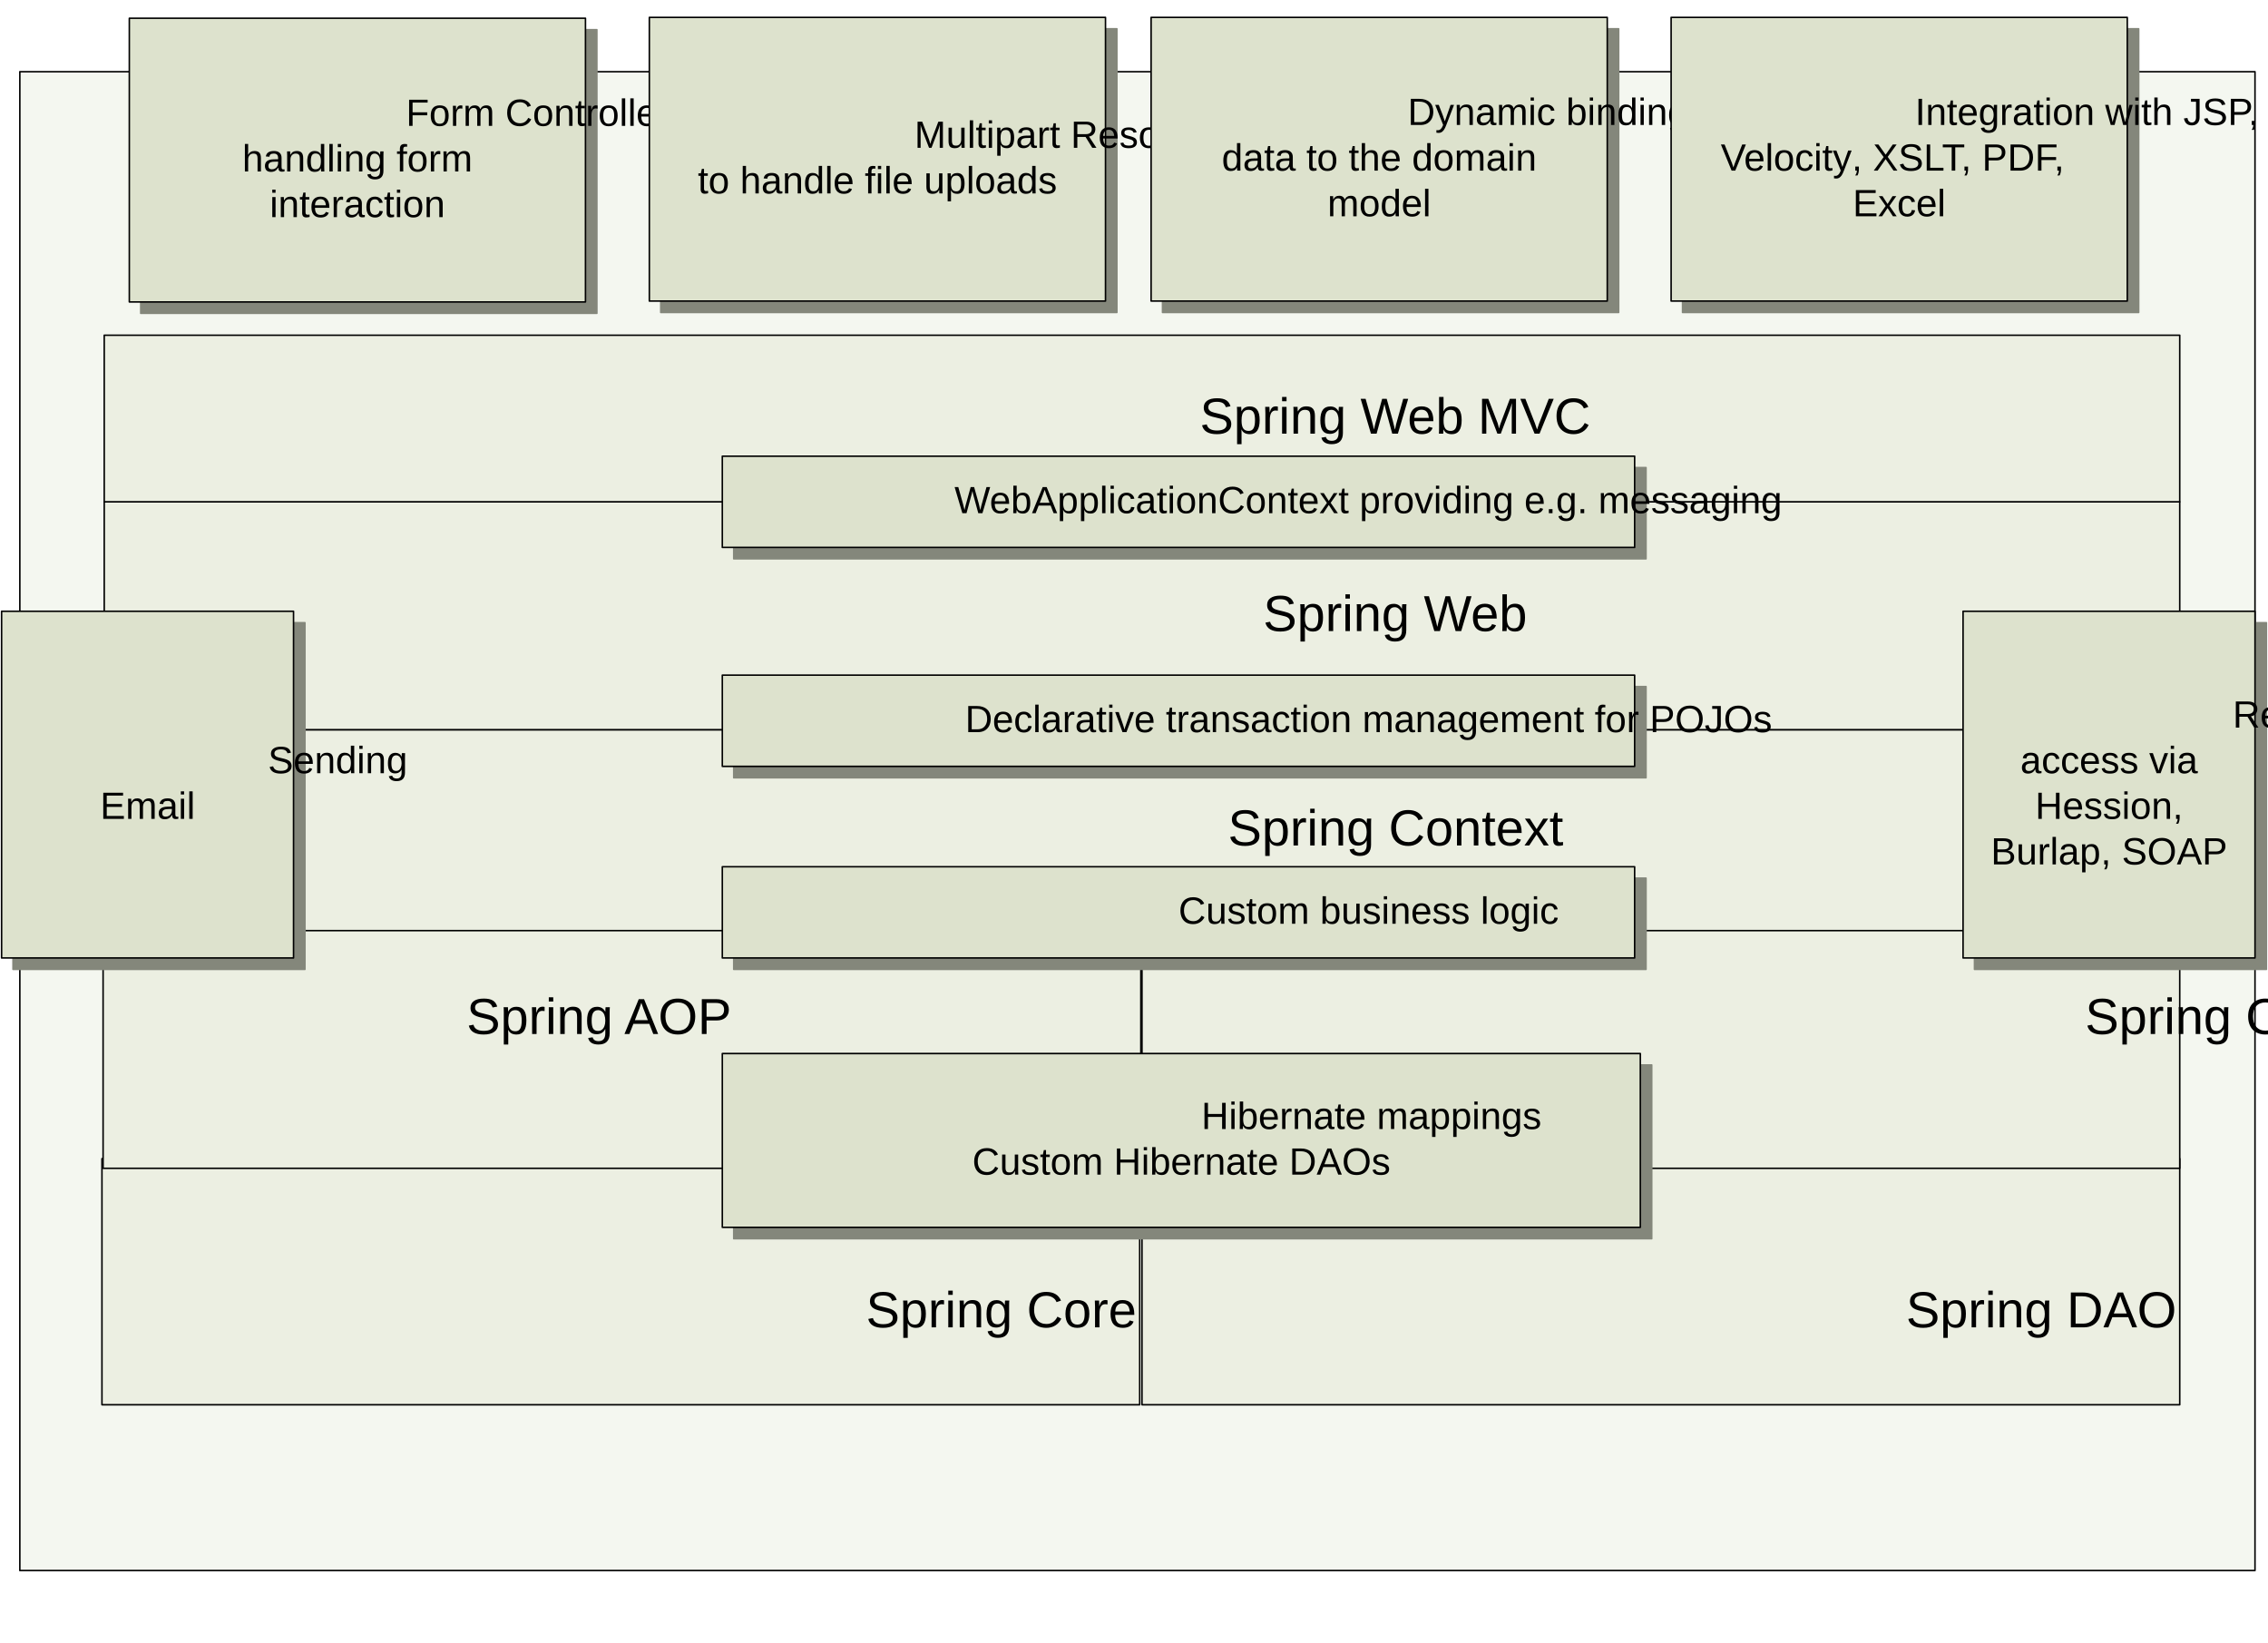
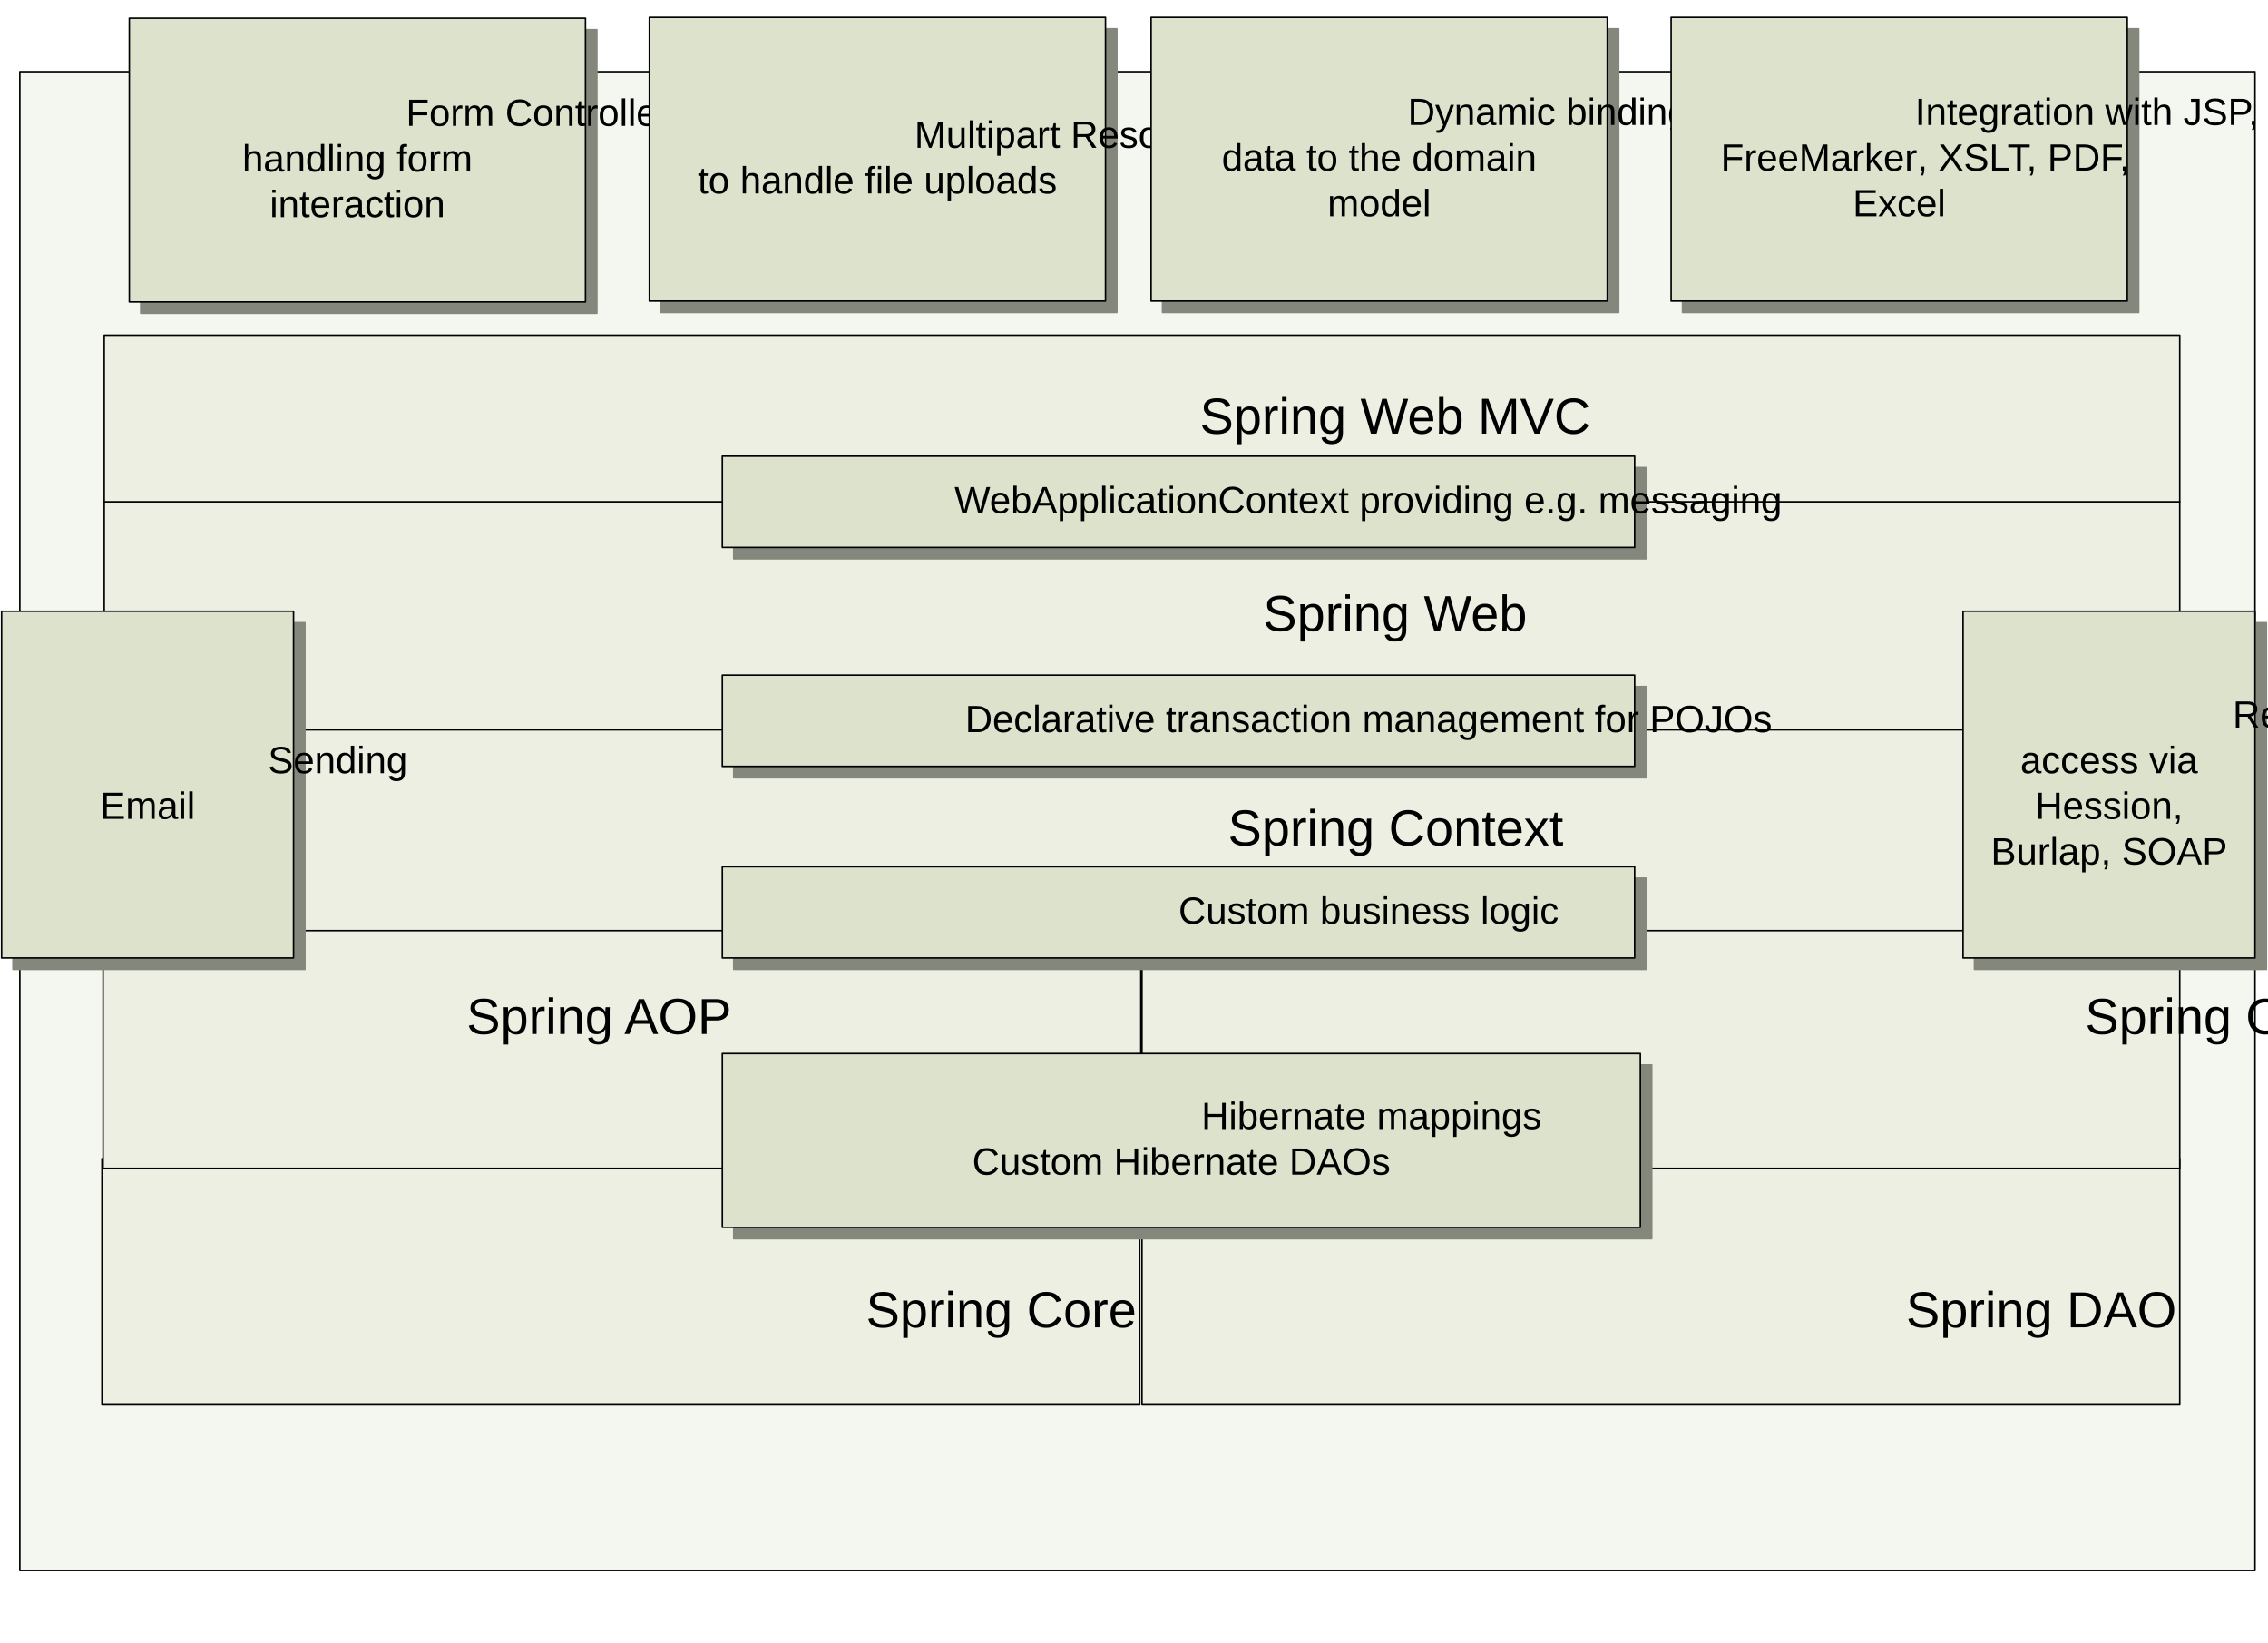
<svg xmlns="http://www.w3.org/2000/svg" xmlns:ns1="http://schemas.microsoft.com/visio/2003/SVGExtensions/" width="4.972in" height="3.6in" viewBox="0 0 357.96 259.199" xml:space="preserve" color-interpolation-filters="sRGB" class="st9">
  <ns1:documentProperties ns1:langID="1033" ns1:viewMarkup="false" />
  <style type="text/css">
	
		.st1 {fill:#f4f7f0;stroke:#000000;stroke-linecap:round;stroke-linejoin:round;stroke-width:0.24}
		.st2 {fill:#000000;font-family:Arial;font-size:0.667em}
		.st3 {fill:#ecefe2;stroke:#000000;stroke-linecap:round;stroke-linejoin:round;stroke-width:0.24}
		.st4 {visibility:visible}
		.st5 {fill:#84877b;stroke:#84877b;stroke-linecap:round;stroke-linejoin:round;stroke-width:0.24}
		.st6 {fill:#dde2cd;stroke:#000000;stroke-linecap:round;stroke-linejoin:round;stroke-width:0.24}
		.st7 {fill:#000000;font-family:Arial;font-size:0.5em}
		.st8 {font-size:1em}
		.st9 {fill:none;fill-rule:evenodd;font-size:12;overflow:visible;stroke-linecap:square;stroke-miterlimit:3}
	
	</style>
  <g ns1:mID="0" ns1:index="1" ns1:groupContext="foregroundPage">
    <ns1:pageProperties ns1:drawingScale="1" ns1:pageScale="1" ns1:drawingUnits="0" ns1:shadowOffsetX="9" ns1:shadowOffsetY="-9" />
    <g id="shape1-1" ns1:mID="1" ns1:groupContext="shape" transform="translate(3.12,-11.3134)">
      <ns1:userDefs>
        <ns1:ud ns1:nameU="visVersion" ns1:val="VT0(11):26" />
      </ns1:userDefs>
      <ns1:textBlock ns1:margins="rect(4,4,4,4)" />
      <ns1:textRect cx="176.4" cy="140.913" width="352.8" height="236.571" />
      <rect x="0" y="22.627" width="352.8" height="236.571" class="st1" />
      <text x="116.6" y="248.91" class="st2" ns1:langID="1033">
        <ns1:paragraph ns1:horizAlign="1" />
        <ns1:tabList />
        <ns1:newlineChar />
        <ns1:newlineChar />
        <ns1:newlineChar />
        <ns1:newlineChar />
        <ns1:newlineChar />
        <ns1:newlineChar />
        <ns1:newlineChar />
        <ns1:newlineChar />
        <ns1:newlineChar />
        <ns1:newlineChar />
        <ns1:newlineChar />
        <ns1:newlineChar />
        <ns1:newlineChar />
        <ns1:newlineChar />
        <ns1:newlineChar />
        <ns1:newlineChar />
        <ns1:newlineChar />
        <ns1:newlineChar />
        <ns1:newlineChar />
        <ns1:newlineChar />
        <ns1:newlineChar />
        <ns1:newlineChar />
        <ns1:newlineChar />
        <ns1:newlineChar />Servlet Container (Tomcat / Jetty)<ns1:newlineChar />
        <ns1:newlineChar />
      </text>
    </g>
    <g id="shape2-4" ns1:mID="2" ns1:groupContext="shape" transform="translate(16.08,-37.4777)">
      <ns1:userDefs>
        <ns1:ud ns1:nameU="visVersion" ns1:val="VT0(11):26" />
      </ns1:userDefs>
      <ns1:textBlock ns1:margins="rect(4,4,4,4)" />
      <ns1:textRect cx="81.9" cy="239.778" width="163.8" height="38.841" />
      <rect x="0" y="220.357" width="163.8" height="38.841" class="st3" />
      <text x="60.56" y="246.98" class="st2" ns1:langID="1033">
        <ns1:paragraph ns1:horizAlign="1" />
        <ns1:tabList />
        <ns1:newlineChar />Spring Core</text>
    </g>
    <g id="shape3-7" ns1:mID="3" ns1:groupContext="shape" transform="translate(180.24,-37.4777)">
      <ns1:userDefs>
        <ns1:ud ns1:nameU="visVersion" ns1:val="VT0(11):26" />
      </ns1:userDefs>
      <ns1:textBlock ns1:margins="rect(4,4,4,4)" />
      <ns1:textRect cx="81.9" cy="239.778" width="163.81" height="38.841" />
      <rect x="0" y="220.357" width="163.8" height="38.841" class="st3" />
      <text x="60.56" y="246.98" class="st2" ns1:langID="1033">
        <ns1:paragraph ns1:horizAlign="1" />
        <ns1:tabList />
        <ns1:newlineChar />Spring DAO</text>
    </g>
    <g id="shape4-10" ns1:mID="4" ns1:groupContext="shape" transform="translate(180.24,-74.7955)">
      <ns1:userDefs>
        <ns1:ud ns1:nameU="visVersion" ns1:val="VT0(11):26" />
      </ns1:userDefs>
      <ns1:textBlock ns1:margins="rect(4,4,4,4)" />
      <ns1:textRect cx="81.9" cy="240.395" width="163.8" height="37.607" />
      <rect x="0" y="221.591" width="163.8" height="37.607" class="st3" />
      <text x="11" y="238" class="st2" ns1:langID="1033">
        <ns1:paragraph ns1:horizAlign="1" />
        <ns1:tabList />                                            Spring ORM                          <ns1:newlineChar />
      </text>
    </g>
    <g id="shape5-13" ns1:mID="5" ns1:groupContext="shape" transform="translate(16.44,-143.999)">
      <ns1:userDefs>
        <ns1:ud ns1:nameU="visVersion" ns1:val="VT0(11):26" />
      </ns1:userDefs>
      <ns1:textBlock ns1:margins="rect(4,4,4,4)" />
      <ns1:textRect cx="163.8" cy="241.199" width="327.6" height="36" />
      <rect x="0" y="223.199" width="327.6" height="36" class="st3" />
      <text x="142.9" y="243.6" class="st2" ns1:langID="1033">
        <ns1:paragraph ns1:horizAlign="1" />
        <ns1:tabList />Spring Web</text>
    </g>
    <g id="shape7-16" ns1:mID="7" ns1:groupContext="shape" transform="translate(16.26,-74.7955)">
      <ns1:userDefs>
        <ns1:ud ns1:nameU="visVersion" ns1:val="VT0(11):26" />
      </ns1:userDefs>
      <ns1:textBlock ns1:margins="rect(4,4,4,4)" />
      <ns1:textRect cx="81.9" cy="240.395" width="163.8" height="37.607" />
      <rect x="0" y="221.591" width="163.8" height="37.607" class="st3" />
      <text x="4" y="238" class="st2" ns1:langID="1033">
        <ns1:paragraph />
        <ns1:tabList />      Spring AOP<ns1:newlineChar />
      </text>
    </g>
    <g id="shape9-19" ns1:mID="9" ns1:groupContext="shape" transform="translate(114,-65.4848)">
      <ns1:userDefs>
        <ns1:ud ns1:nameU="visVersion" ns1:val="VT0(11):26" />
      </ns1:userDefs>
      <ns1:textBlock ns1:margins="rect(4,4,4,4)" />
      <ns1:textRect cx="72.45" cy="245.484" width="144.91" height="27.429" />
      <g id="shadow9-20" ns1:groupContext="shadow" ns1:shadowOffsetX="1.8" ns1:shadowOffsetY="-1.8" ns1:shadowType="1" transform="matrix(1,0,0,1,1.8,1.8)" class="st4">
        <rect x="0" y="231.77" width="144.9" height="27.429" class="st5" />
      </g>
      <rect x="0" y="231.77" width="144.9" height="27.429" class="st6" />
      <text x="45.6" y="243.68" class="st7" ns1:langID="1033">
        <ns1:paragraph ns1:horizAlign="1" />
        <ns1:tabList />Hibernate mappings<ns1:newlineChar />
        <tspan x="39.44" dy="1.2em" class="st8">Custom Hibernate DAOs</tspan>
      </text>
    </g>
    <g id="shape10-25" ns1:mID="10" ns1:groupContext="shape" transform="translate(16.44,-179.999)">
      <ns1:userDefs>
        <ns1:ud ns1:nameU="visVersion" ns1:val="VT0(11):26" />
      </ns1:userDefs>
      <ns1:textBlock ns1:margins="rect(4,4,4,4)" />
      <ns1:textRect cx="163.8" cy="246.052" width="327.6" height="26.293" />
      <rect x="0" y="232.906" width="327.6" height="26.293" class="st3" />
      <text x="132.9" y="248.45" class="st2" ns1:langID="1033">
        <ns1:paragraph ns1:horizAlign="1" />
        <ns1:tabList />Spring Web MVC</text>
    </g>
    <g id="shape6-28" ns1:mID="6" ns1:groupContext="shape" transform="translate(20.4,-211.542)">
      <ns1:userDefs>
        <ns1:ud ns1:nameU="visVersion" ns1:val="VT0(11):26" />
      </ns1:userDefs>
      <ns1:textBlock ns1:margins="rect(4,4,4,4)" />
      <ns1:textRect cx="36" cy="236.81" width="72" height="44.777" />
      <g id="shadow6-29" ns1:groupContext="shadow" ns1:shadowOffsetX="1.8" ns1:shadowOffsetY="-1.8" ns1:shadowType="1" transform="matrix(1,0,0,1,1.8,1.8)" class="st4">
        <rect x="0" y="214.421" width="72" height="44.777" class="st5" />
      </g>
      <rect x="0" y="214.421" width="72" height="44.777" class="st6" />
      <text x="13.66" y="231.41" class="st7" ns1:langID="1033">
        <ns1:paragraph ns1:horizAlign="1" />
        <ns1:tabList />Form Controllers <tspan x="17.82" dy="1.2em" class="st8">handling form </tspan>
        <tspan x="22.16" dy="1.2em" class="st8">interaction</tspan>
      </text>
    </g>
    <g id="shape11-35" ns1:mID="11" ns1:groupContext="shape" transform="translate(102.48,-211.679)">
      <ns1:userDefs>
        <ns1:ud ns1:nameU="visVersion" ns1:val="VT0(11):26" />
      </ns1:userDefs>
      <ns1:textBlock ns1:margins="rect(4,4,4,4)" />
      <ns1:textRect cx="36" cy="236.81" width="72" height="44.777" />
      <g id="shadow11-36" ns1:groupContext="shadow" ns1:shadowOffsetX="1.8" ns1:shadowOffsetY="-1.8" ns1:shadowType="1" transform="matrix(1,0,0,1,1.8,1.8)" class="st4">
        <rect x="0" y="214.421" width="72" height="44.777" class="st5" />
      </g>
      <rect x="0" y="214.421" width="72" height="44.777" class="st6" />
      <text x="11.83" y="235.01" class="st7" ns1:langID="1033">
        <ns1:paragraph ns1:horizAlign="1" />
        <ns1:tabList />Multipart Resolver<ns1:newlineChar />
        <tspan x="7.65" dy="1.2em" class="st8">to handle file uploads</tspan>
      </text>
    </g>
    <g id="shape12-41" ns1:mID="12" ns1:groupContext="shape" transform="translate(181.68,-211.679)">
      <ns1:userDefs>
        <ns1:ud ns1:nameU="visVersion" ns1:val="VT0(11):26" />
      </ns1:userDefs>
      <ns1:textBlock ns1:margins="rect(4,4,4,4)" />
      <ns1:textRect cx="36" cy="236.81" width="72" height="44.777" />
      <g id="shadow12-42" ns1:groupContext="shadow" ns1:shadowOffsetX="1.8" ns1:shadowOffsetY="-1.8" ns1:shadowType="1" transform="matrix(1,0,0,1,1.8,1.8)" class="st4">
        <rect x="0" y="214.421" width="72" height="44.777" class="st5" />
      </g>
      <rect x="0" y="214.421" width="72" height="44.777" class="st6" />
      <text x="10.49" y="231.41" class="st7" ns1:langID="1033">
        <ns1:paragraph ns1:horizAlign="1" />
        <ns1:tabList />Dynamic binding of <tspan x="11.15" dy="1.2em" class="st8">data to the domain </tspan>
        <tspan x="27.83" dy="1.2em" class="st8">model</tspan>
      </text>
    </g>
    <g id="shape13-48" ns1:mID="13" ns1:groupContext="shape" transform="translate(263.76,-211.679)">
      <ns1:userDefs>
        <ns1:ud ns1:nameU="visVersion" ns1:val="VT0(11):26" />
      </ns1:userDefs>
      <ns1:textBlock ns1:margins="rect(4,4,4,4)" />
      <ns1:textRect cx="36" cy="236.81" width="72" height="44.777" />
      <g id="shadow13-49" ns1:groupContext="shadow" ns1:shadowOffsetX="1.8" ns1:shadowOffsetY="-1.8" ns1:shadowType="1" transform="matrix(1,0,0,1,1.8,1.8)" class="st4">
        <rect x="0" y="214.421" width="72" height="44.777" class="st5" />
      </g>
      <rect x="0" y="214.421" width="72" height="44.777" class="st6" />
      <text x="8.49" y="231.41" class="st7" ns1:langID="1033">
        <ns1:paragraph ns1:horizAlign="1" />
-         <ns1:tabList />Integration with JSP, <tspan x="7.83" dy="1.2em" class="st8">Velocity</tspan>, XSLT, PDF, <tspan x="28.66" dy="1.2em" class="st8">Excel</tspan>
+         <ns1:tabList />Integration with JSP, <tspan x="7.83" dy="1.2em" class="st8">FreeMarker</tspan>, XSLT, PDF, <tspan x="28.66" dy="1.2em" class="st8">Excel</tspan>
      </text>
    </g>
    <g id="shape15-55" ns1:mID="15" ns1:groupContext="shape" transform="translate(16.44,-112.319)">
      <ns1:userDefs>
        <ns1:ud ns1:nameU="visVersion" ns1:val="VT0(11):26" />
      </ns1:userDefs>
      <ns1:textBlock ns1:margins="rect(4,4,4,4)" />
      <ns1:textRect cx="163.8" cy="243.359" width="327.6" height="31.68" />
      <rect x="0" y="227.519" width="327.6" height="31.68" class="st3" />
      <text x="137.34" y="245.76" class="st2" ns1:langID="1033">
        <ns1:paragraph ns1:horizAlign="1" />
        <ns1:tabList />Spring Context</text>
    </g>
    <g id="shape8-58" ns1:mID="8" ns1:groupContext="shape" transform="translate(114,-138.239)">
      <ns1:userDefs>
        <ns1:ud ns1:nameU="visVersion" ns1:val="VT0(11):26" />
      </ns1:userDefs>
      <ns1:textBlock ns1:margins="rect(4,4,4,4)" />
      <ns1:textRect cx="72" cy="251.999" width="144" height="14.4" />
      <g id="shadow8-59" ns1:groupContext="shadow" ns1:shadowOffsetX="1.8" ns1:shadowOffsetY="-1.8" ns1:shadowType="1" transform="matrix(1,0,0,1,1.8,1.8)" class="st4">
        <rect x="0" y="244.799" width="144" height="14.4" class="st5" />
      </g>
      <rect x="0" y="244.799" width="144" height="14.4" class="st6" />
      <text x="8.31" y="253.8" class="st7" ns1:langID="1033">
        <ns1:paragraph ns1:horizAlign="1" />
        <ns1:tabList />Declarative transaction management for POJOs</text>
    </g>
    <g id="shape14-63" ns1:mID="14" ns1:groupContext="shape" transform="translate(114,-107.999)">
      <ns1:userDefs>
        <ns1:ud ns1:nameU="visVersion" ns1:val="VT0(11):26" />
      </ns1:userDefs>
      <ns1:textBlock ns1:margins="rect(4,4,4,4)" />
      <ns1:textRect cx="72" cy="251.999" width="144" height="14.4" />
      <g id="shadow14-64" ns1:groupContext="shadow" ns1:shadowOffsetX="1.8" ns1:shadowOffsetY="-1.8" ns1:shadowType="1" transform="matrix(1,0,0,1,1.8,1.8)" class="st4">
        <rect x="0" y="244.799" width="144" height="14.4" class="st5" />
      </g>
      <rect x="0" y="244.799" width="144" height="14.4" class="st6" />
      <text x="41.99" y="253.8" class="st7" ns1:langID="1033">
        <ns1:paragraph ns1:horizAlign="1" />
        <ns1:tabList />Custom business logic</text>
    </g>
    <g id="shape16-68" ns1:mID="16" ns1:groupContext="shape" transform="translate(0.24,-107.999)">
      <ns1:userDefs>
        <ns1:ud ns1:nameU="visVersion" ns1:val="VT0(11):26" />
      </ns1:userDefs>
      <ns1:textBlock ns1:margins="rect(4,4,4,4)" />
      <ns1:textRect cx="23.04" cy="231.839" width="46.08" height="54.72" />
      <g id="shadow16-69" ns1:groupContext="shadow" ns1:shadowOffsetX="1.8" ns1:shadowOffsetY="-1.8" ns1:shadowType="1" transform="matrix(1,0,0,1,1.8,1.8)" class="st4">
        <rect x="0" y="204.479" width="46.08" height="54.72" class="st5" />
      </g>
      <rect x="0" y="204.479" width="46.08" height="54.72" class="st6" />
      <text x="12.04" y="230.04" class="st7" ns1:langID="1033">
        <ns1:paragraph ns1:horizAlign="1" />
        <ns1:tabList />Sending <tspan x="15.55" dy="1.2em" class="st8">Email</tspan>
      </text>
    </g>
    <g id="shape17-74" ns1:mID="17" ns1:groupContext="shape" transform="translate(309.84,-107.999)">
      <ns1:userDefs>
        <ns1:ud ns1:nameU="visVersion" ns1:val="VT0(11):26" />
      </ns1:userDefs>
      <ns1:textBlock ns1:margins="rect(4,4,4,4)" />
      <ns1:textRect cx="23.04" cy="231.839" width="46.08" height="54.72" />
      <g id="shadow17-75" ns1:groupContext="shadow" ns1:shadowOffsetX="1.8" ns1:shadowOffsetY="-1.8" ns1:shadowType="1" transform="matrix(1,0,0,1,1.8,1.8)" class="st4">
        <rect x="0" y="204.479" width="46.08" height="54.72" class="st5" />
      </g>
      <rect x="0" y="204.479" width="46.08" height="54.72" class="st6" />
      <text x="12.55" y="222.84" class="st7" ns1:langID="1033">
        <ns1:paragraph ns1:horizAlign="1" />
        <ns1:tabList />Remote <tspan x="9.04" dy="1.2em" class="st8">access via<ns1:newlineChar />
        </tspan>
        <tspan x="11.38" dy="1.2em" class="st8">Hession</tspan>, <tspan x="4.38" dy="1.2em" class="st8">Burlap</tspan>, SOAP</text>
    </g>
    <g id="shape18-82" ns1:mID="18" ns1:groupContext="shape" transform="translate(114,-172.799)">
      <ns1:userDefs>
        <ns1:ud ns1:nameU="visVersion" ns1:val="VT0(11):26" />
      </ns1:userDefs>
      <ns1:textBlock ns1:margins="rect(4,4,4,4)" />
      <ns1:textRect cx="72" cy="251.999" width="144" height="14.4" />
      <g id="shadow18-83" ns1:groupContext="shadow" ns1:shadowOffsetX="1.8" ns1:shadowOffsetY="-1.8" ns1:shadowType="1" transform="matrix(1,0,0,1,1.8,1.8)" class="st4">
        <rect x="0" y="244.799" width="144" height="14.4" class="st5" />
      </g>
      <rect x="0" y="244.799" width="144" height="14.4" class="st6" />
      <text x="6.63" y="253.8" class="st7" ns1:langID="1033">
        <ns1:paragraph ns1:horizAlign="1" />
        <ns1:tabList />WebApplicationContext providing e.g. messaging</text>
    </g>
  </g>
</svg>
